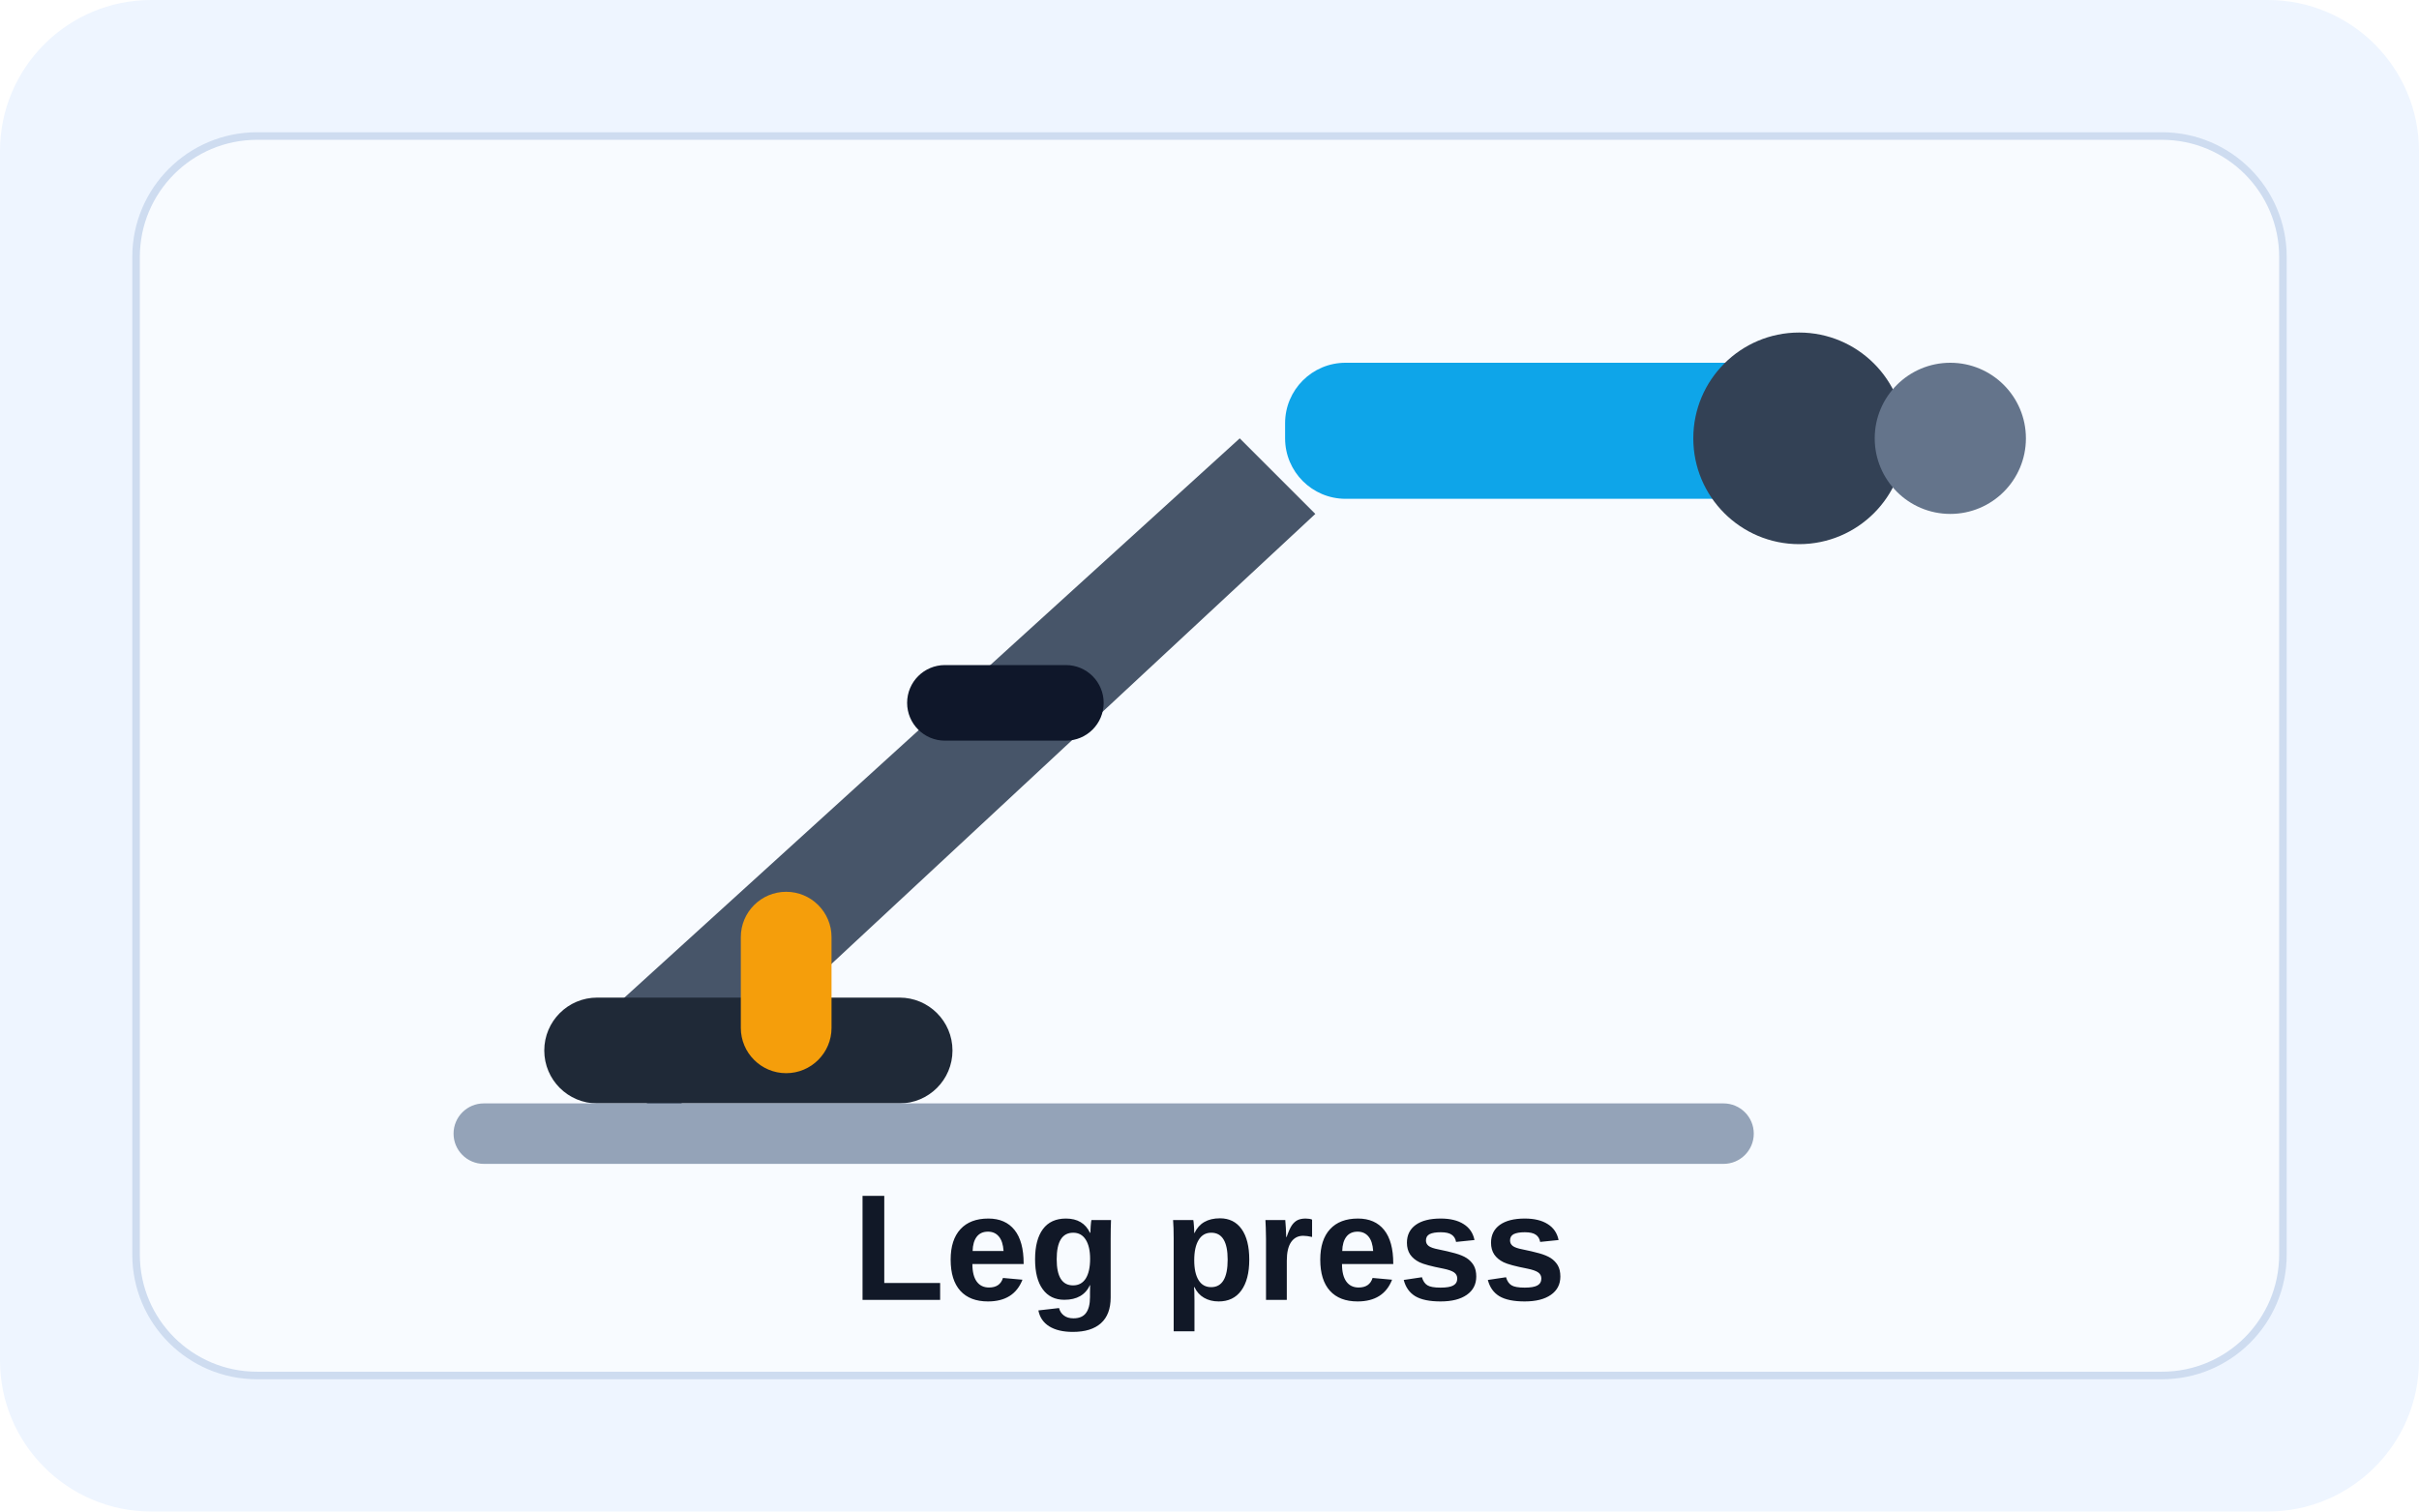
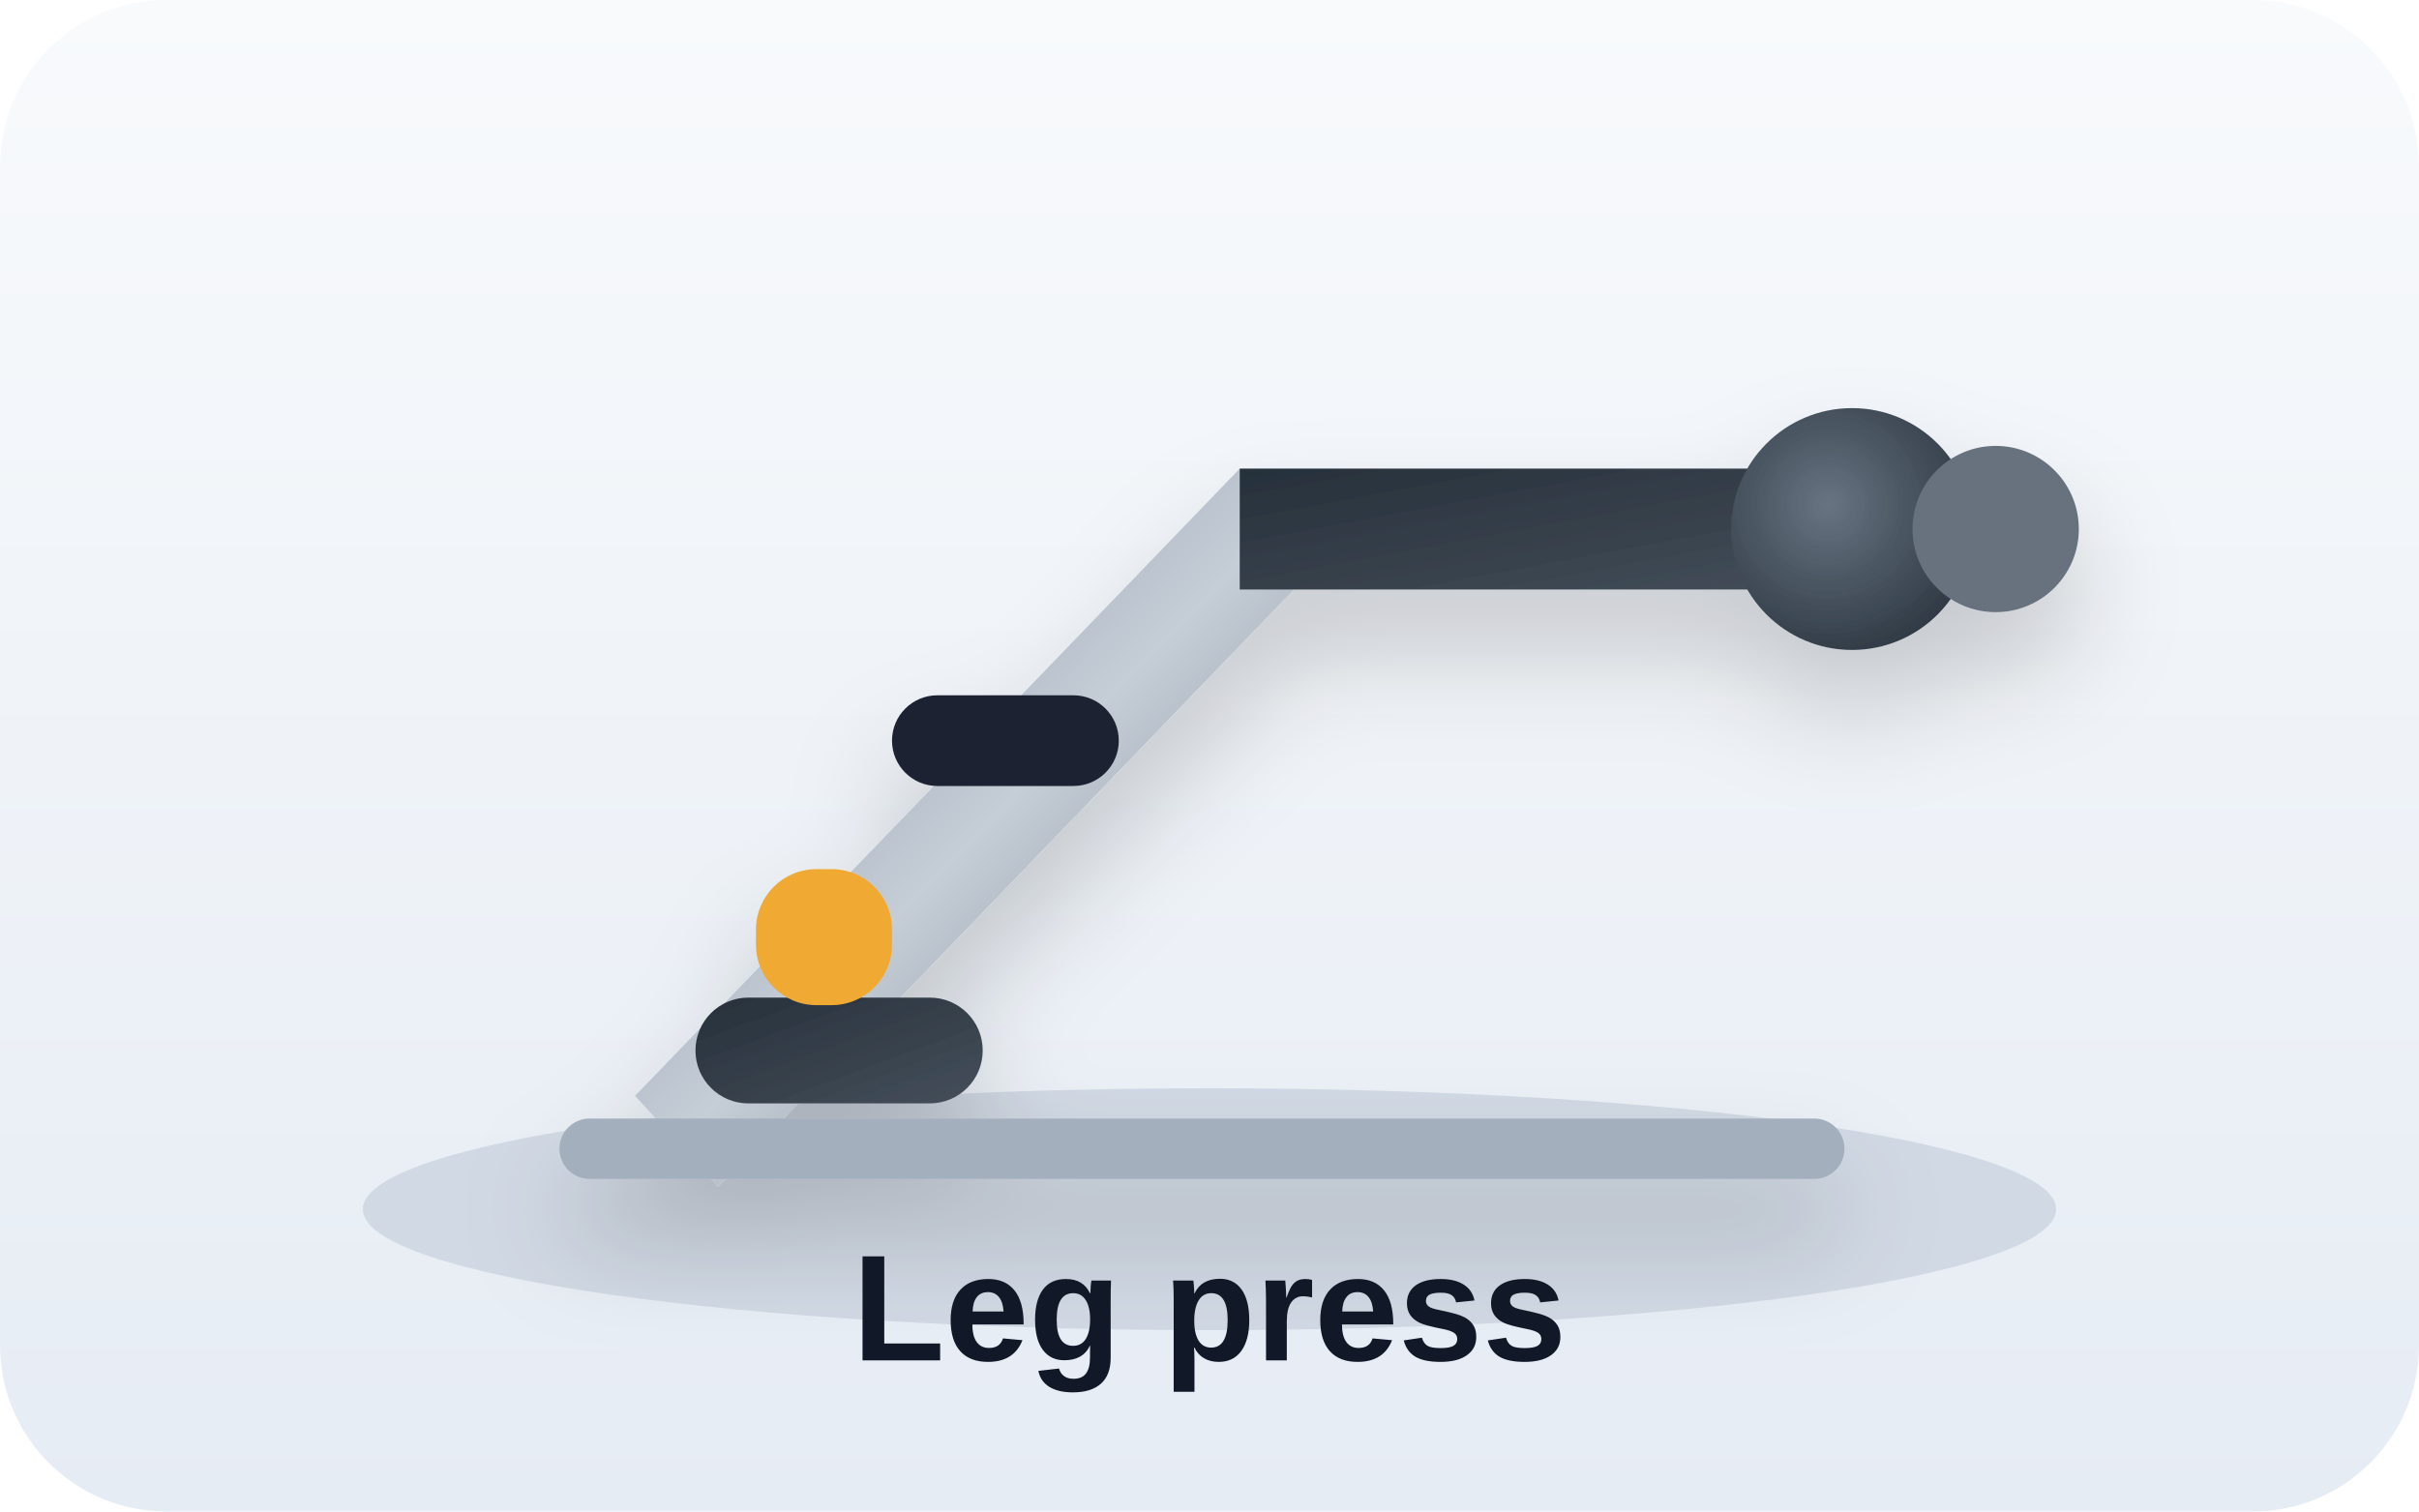
<svg xmlns="http://www.w3.org/2000/svg" viewBox="0 0 320 200" role="img" aria-label="Leg press">
-   <rect width="320" height="200" rx="20" fill="#eef5ff" />
-   <rect x="18" y="18" width="284" height="164" rx="16" fill="#f8fbff" stroke="#cedcf0" />
-   <path d="M76 138 L164 58 L174 68 L88 148 Z" fill="#475569" />
-   <rect x="170" y="48" width="78" height="18" rx="8" fill="#0ea5e9" />
-   <rect x="72" y="132" width="54" height="14" rx="7" fill="#1f2937" />
-   <rect x="98" y="118" width="12" height="24" rx="6" fill="#f59e0b" />
-   <circle cx="238" cy="58" r="14" fill="#334155" />
-   <circle cx="258" cy="58" r="10" fill="#64748b" />
-   <rect x="60" y="146" width="172" height="8" rx="4" fill="#94a3b8" />
-   <rect x="120" y="88" width="26" height="10" rx="5" fill="#0f172a" />
-   <text x="160" y="172" text-anchor="middle" font-family="Arial, sans-serif" font-size="20" font-weight="700" fill="#111827">Leg press</text>
+   <defs>
+     <linearGradient id="bg2" x1="0" y1="0" x2="0" y2="1">
+       <stop offset="0" stop-color="#f8fafc" />
+       <stop offset="1" stop-color="#e6ecf4" />
+     </linearGradient>
+     <linearGradient id="metal2" x1="0" y1="0" x2="1" y2="1">
+       <stop offset="0" stop-color="#7c8894" />
+       <stop offset=".5" stop-color="#c5cdd7" />
+       <stop offset="1" stop-color="#616c77" />
+     </linearGradient>
+     <linearGradient id="pad2" x1="0" y1="0" x2="1" y2="1">
+       <stop offset="0" stop-color="#26303a" />
+       <stop offset="1" stop-color="#454f5a" />
+     </linearGradient>
+     <radialGradient id="plateDark" cx="40%" cy="40%" r="65%">
+       <stop offset="0" stop-color="#687482" />
+       <stop offset="1" stop-color="#2f3944" />
+     </radialGradient>
+     <filter id="shadow2" x="-20%" y="-20%" width="150%" height="160%">
+       <feDropShadow dx="0" dy="8" stdDeviation="7" flood-color="#000" flood-opacity=".18" />
+     </filter>
+   </defs>
+   <rect width="320" height="200" rx="22" fill="url(#bg2)" />
+   <ellipse cx="160" cy="160" rx="112" ry="16" fill="#d1d9e4" />
+   <g filter="url(#shadow2)">
+     <path d="M84 145 164 62l12 11-81 84z" fill="url(#metal2)" />
+     <path d="M164 62h78l8 16h-86z" fill="url(#pad2)" />
+     <rect x="92" y="132" width="38" height="14" rx="7" fill="url(#pad2)" />
+     <rect x="100" y="115" width="18" height="18" rx="8" fill="#f0a933" />
+     <rect x="118" y="92" width="30" height="12" rx="6" fill="#1c2430" />
+     <circle cx="245" cy="70" r="16" fill="url(#plateDark)" />
+     <circle cx="264" cy="70" r="11" fill="#67727f" />
+     <rect x="74" y="148" width="170" height="8" rx="4" fill="#a3afbd" />
+   </g>
+   <text x="160" y="180" text-anchor="middle" font-family="Arial, sans-serif" font-size="20" font-weight="700" fill="#111827">Leg press</text>
</svg>
